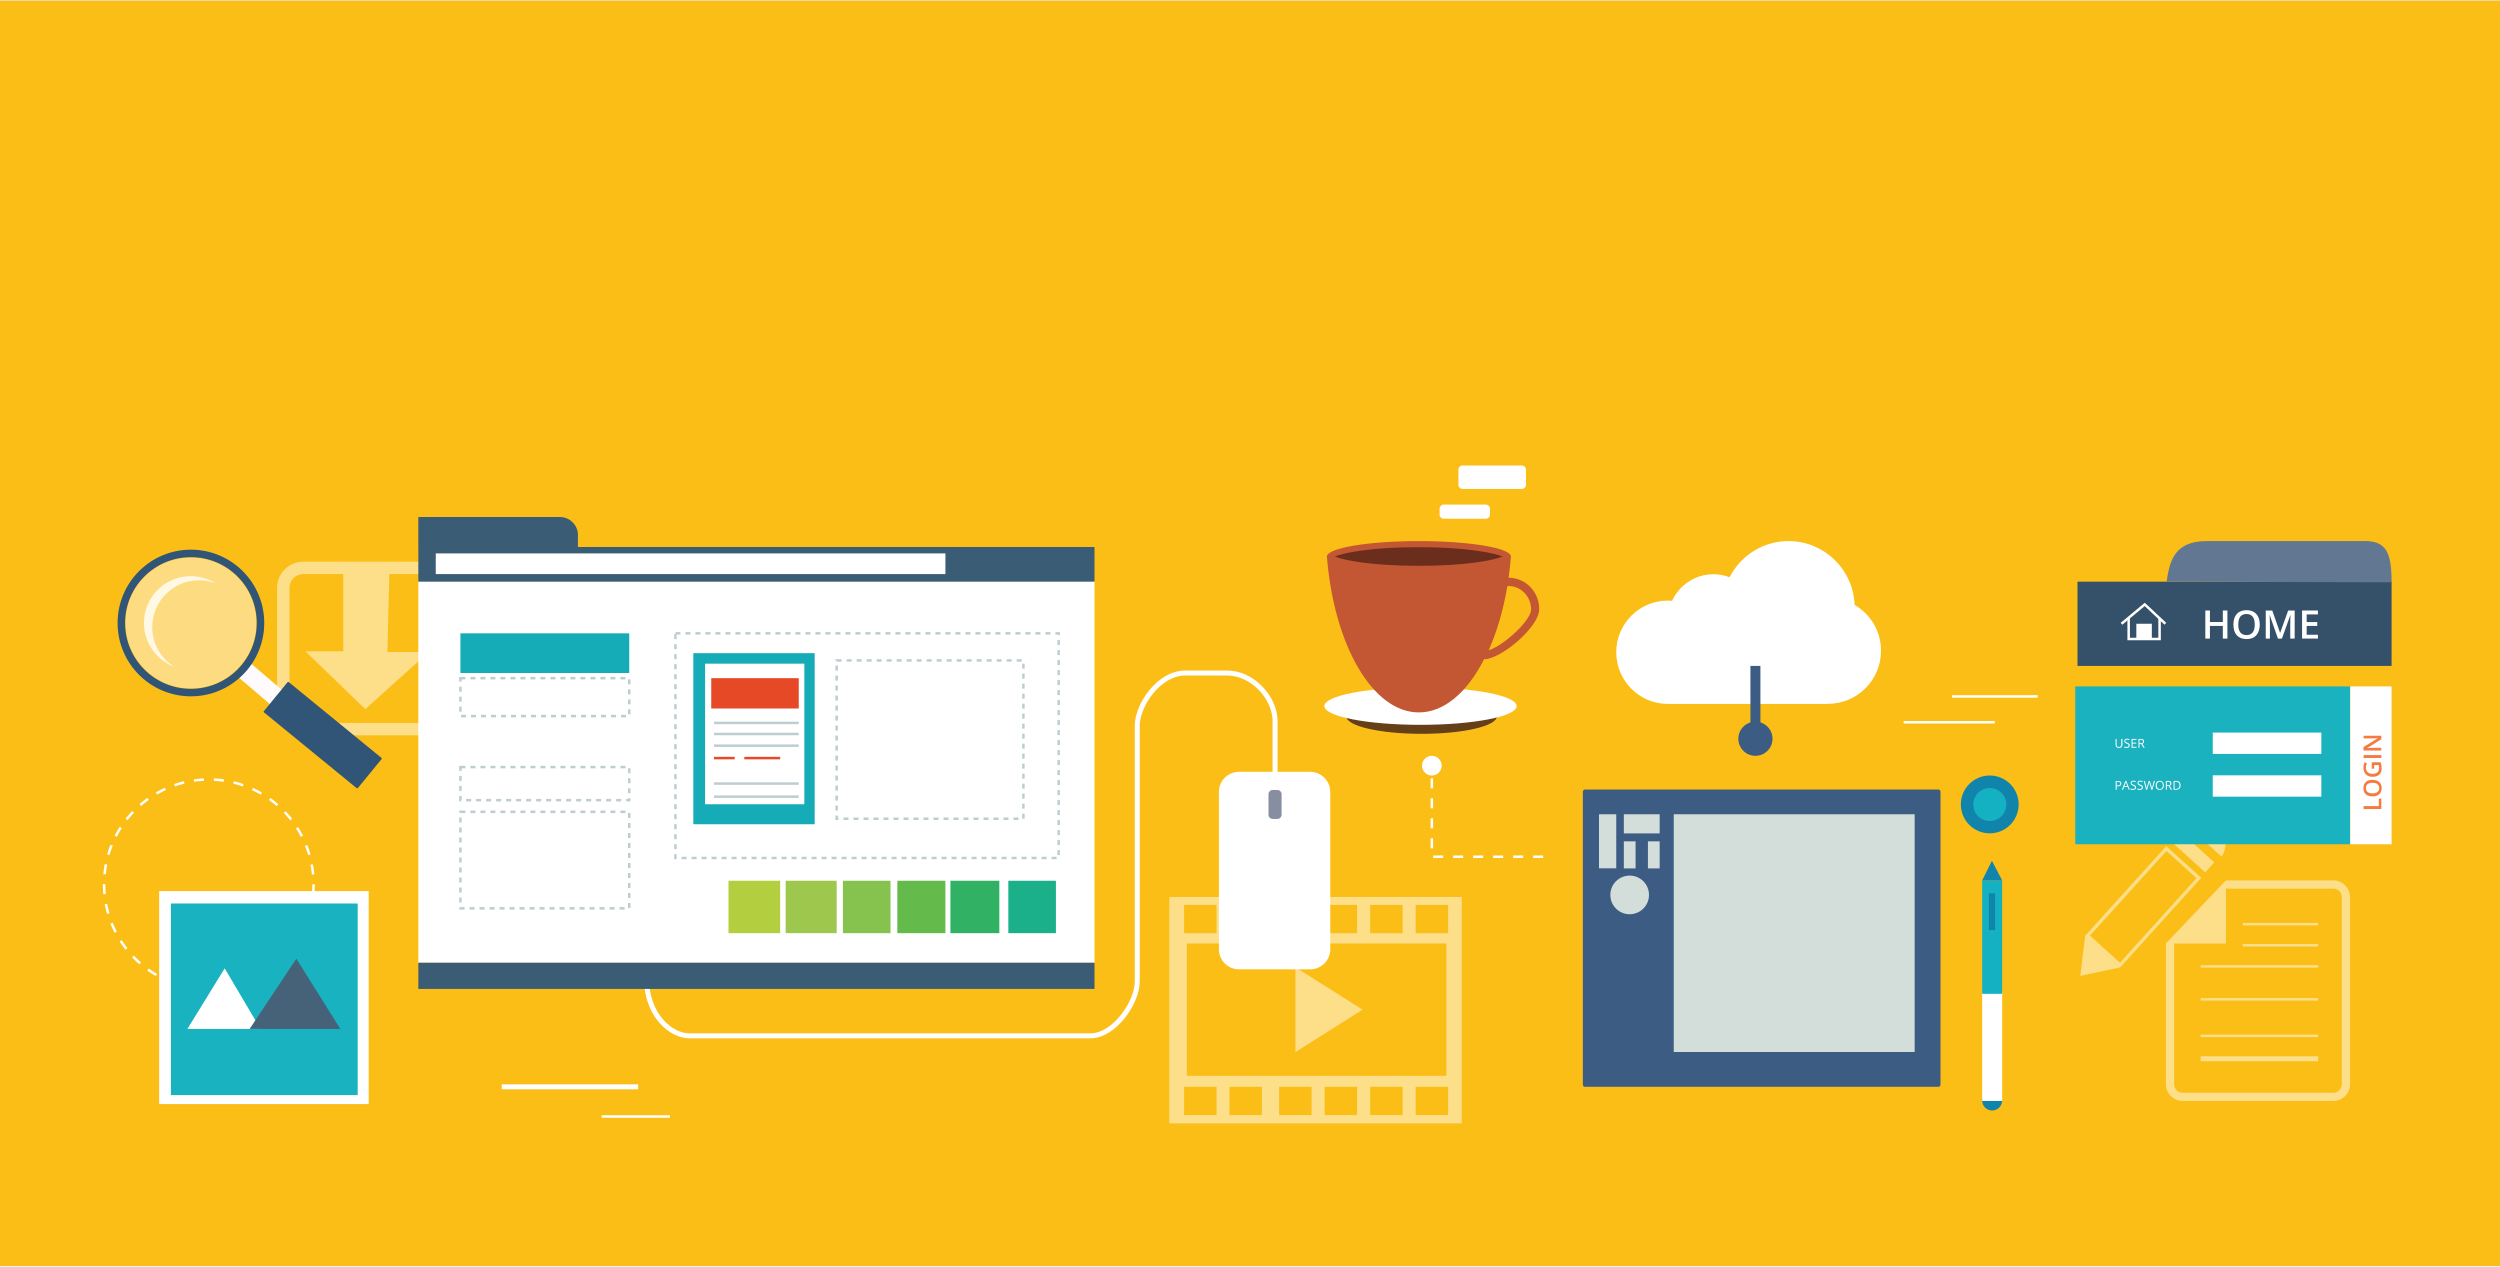
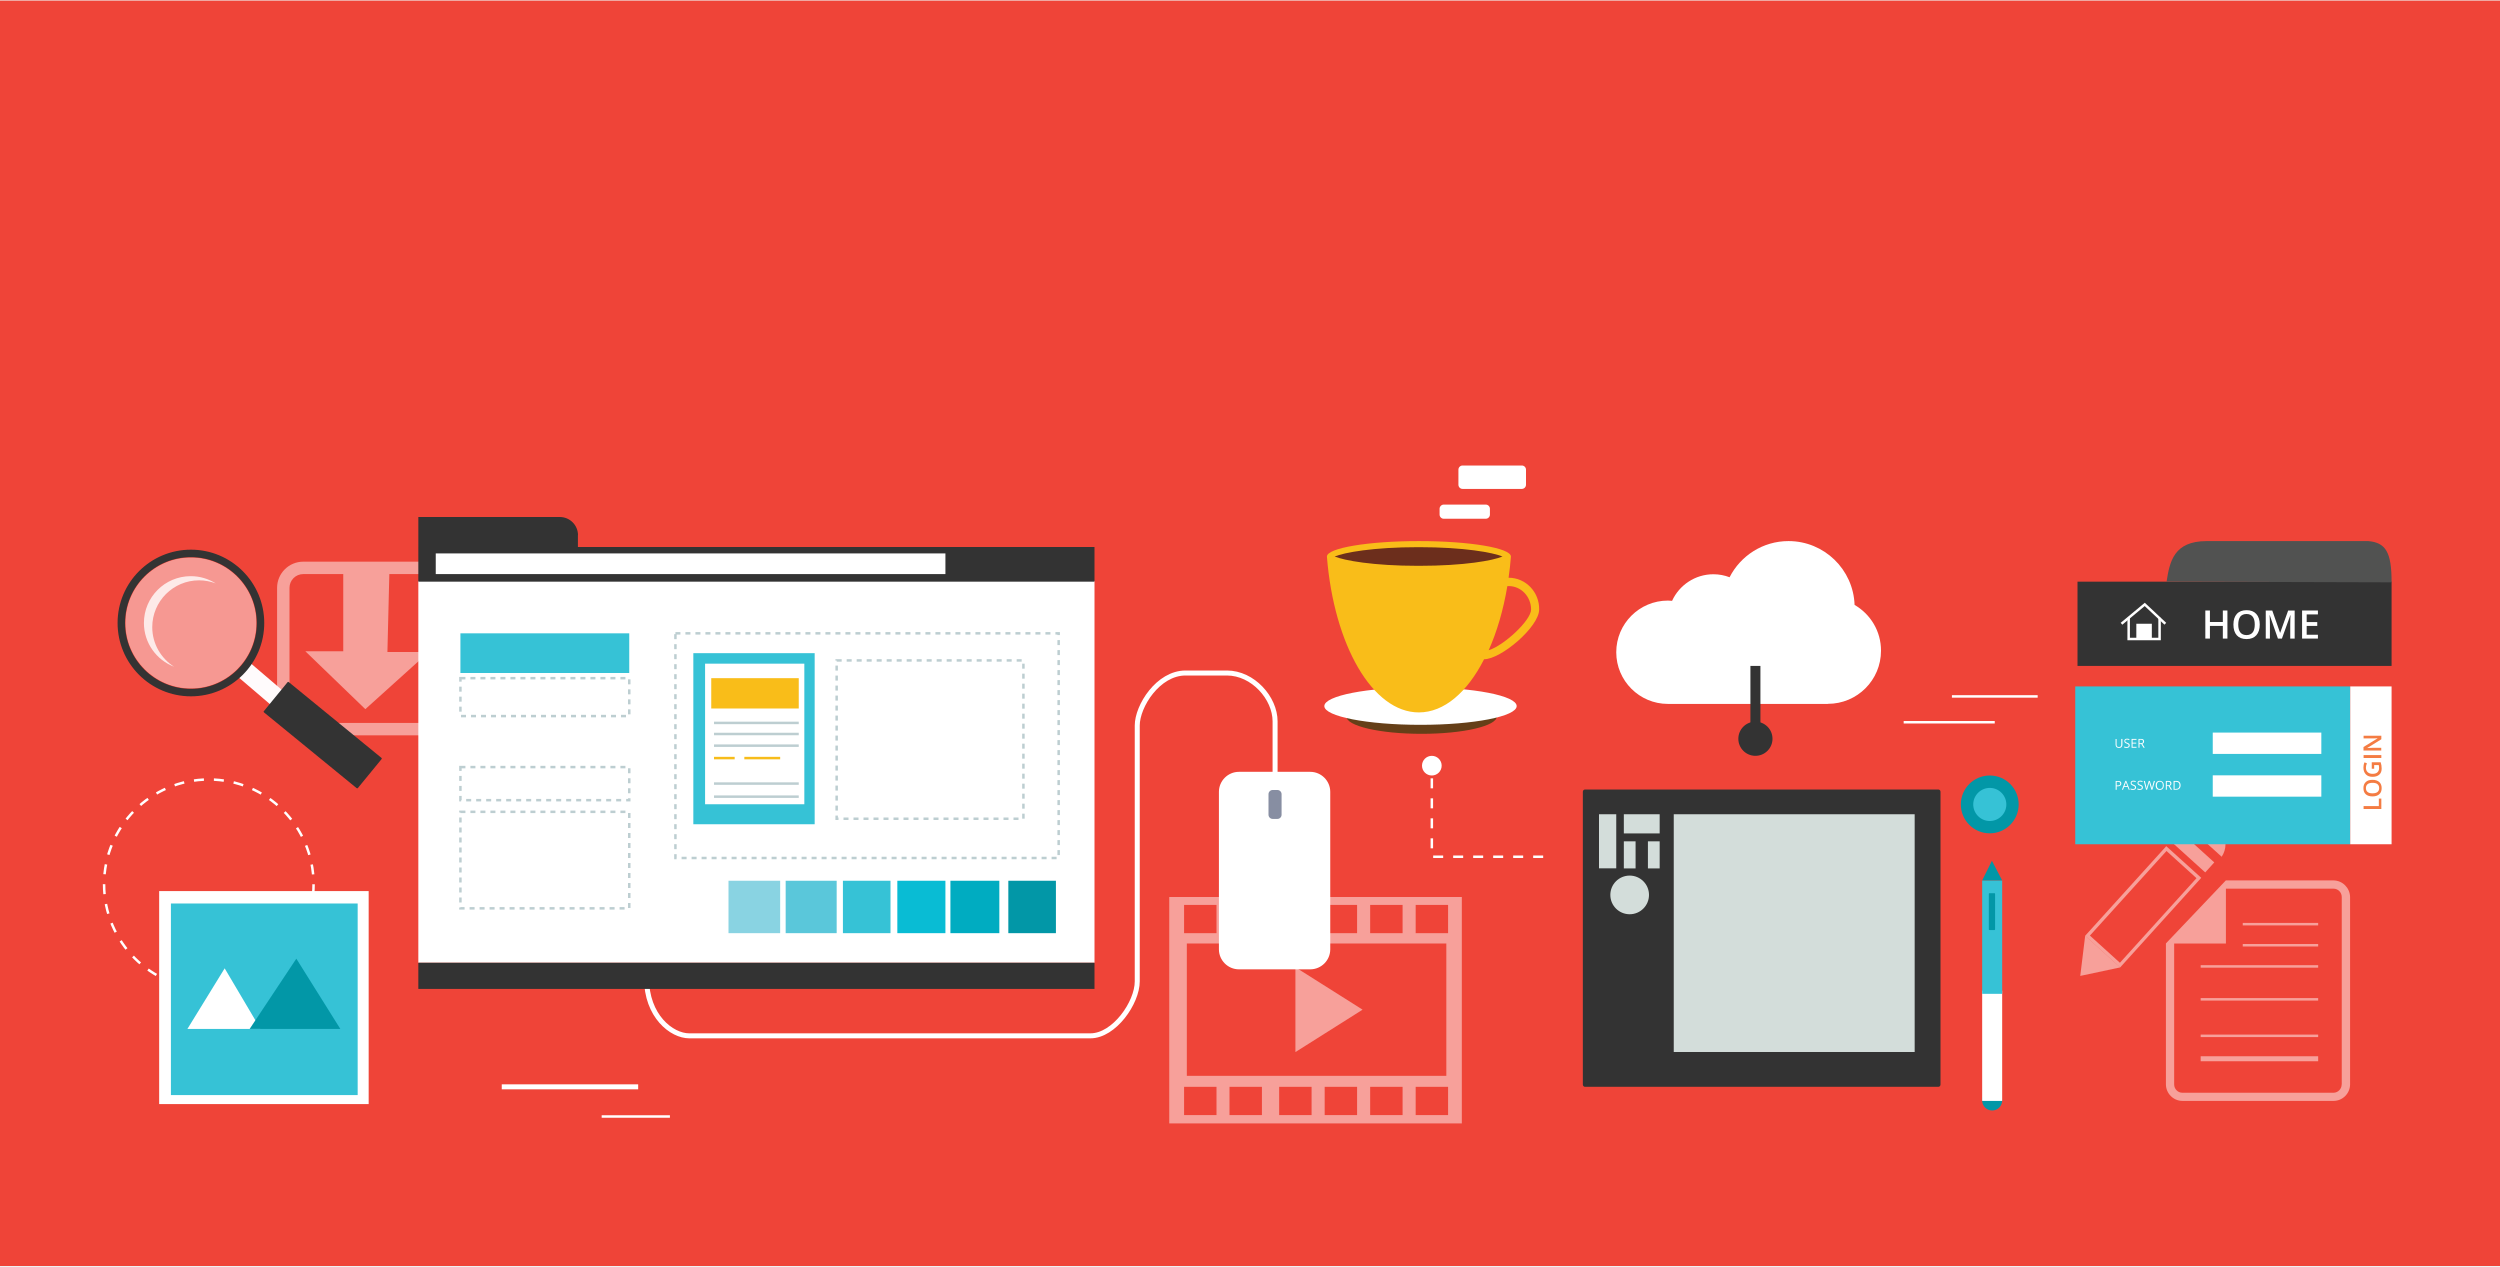
<svg xmlns="http://www.w3.org/2000/svg" version="1.1" x="0px" y="0px" viewBox="0 0 3000 1520" style="enable-background:new 0 0 3000 1520;" xml:space="preserve">
  <style type="text/css">
- 	.st0{fill:#FBBE17;}
+ 	.st0{fill:#EF4438;}
	.st1{opacity:0.49;fill:#FFFFFF;}
	.st2{opacity:0.49;}
	.st3{fill:#FFFFFF;}
	.st4{fill:none;}
	.st5{opacity:0.49;fill:none;stroke:#FFFFFF;stroke-width:3;stroke-miterlimit:10;}
	.st6{opacity:0.49;fill:none;stroke:#FFFFFF;stroke-width:6;stroke-miterlimit:10;}
	.st7{fill:#FFFBFC;}
	.st8{opacity:0.45;fill:#FFFFFF;}
- 	.st9{fill:none;stroke:#305577;stroke-width:9;stroke-miterlimit:10;}
- 	.st10{fill:#305577;}
+ 	.st9{fill:none;stroke:#333333;stroke-width:9;stroke-miterlimit:10;}
+ 	.st10{fill:#333333;}
	.st11{opacity:0.79;fill:#FFFFFF;}
	.st12{fill:none;stroke:#FFFFFF;stroke-width:3;stroke-miterlimit:10;stroke-dasharray:11.969,11.969;}
- 	.st13{fill:#18B2C0;}
- 	.st14{fill:#466279;}
- 	.st15{fill:#1BB2BF;}
- 	.st16{fill:#F47C43;}
- 	.st17{fill:#355069;}
- 	.st18{fill:#627892;}
- 	.st19{fill:none;stroke:#FFFFFF;stroke-width:3;stroke-miterlimit:10;}
- 	.st20{fill:none;stroke:#FFFFFF;stroke-width:6;stroke-miterlimit:10;}
- 	.st21{fill:none;stroke:#FFFFFF;stroke-width:3;stroke-miterlimit:10;stroke-dasharray:12;}
- 	.st22{fill:#878EA2;}
- 	.st23{fill:#1184AC;}
- 	.st24{fill:#13B1C2;}
- 	.st25{fill:none;stroke:#3C5C83;stroke-width:12;stroke-miterlimit:10;}
- 	.st26{fill:#3C5C83;}
- 	.st27{fill:#D3DDDA;}
- 	.st28{fill:#653F18;}
- 	.st29{fill:#C35633;}
- 	.st30{fill:#6C2E1C;}
- 	.st31{fill:#3A5C75;}
- 	.st32{fill:none;stroke:#BDCED1;stroke-width:3;stroke-miterlimit:10;stroke-dasharray:6;}
- 	.st33{fill:#15ACB8;}
- 	.st34{fill:#B3CE3F;}
- 	.st35{fill:#1BB089;}
- 	.st36{fill:#31B163;}
- 	.st37{fill:#9EC84D;}
- 	.st38{fill:#86C34E;}
- 	.st39{fill:#65BA4C;}
- 	.st40{fill:#E64925;}
- 	.st41{fill:none;stroke:#BDCED1;stroke-width:3;stroke-miterlimit:10;}
- 	.st42{fill:none;stroke:#E64925;stroke-width:3;stroke-miterlimit:10;}
+ 	.st13{fill:#36C2D6;}
+ 	.st14{fill:#0297A7;}
+ 	.st15{fill:#F47C43;}
+ 	.st16{fill:#515251;}
+ 	.st17{fill:none;stroke:#FFFFFF;stroke-width:3;stroke-miterlimit:10;}
+ 	.st18{fill:none;stroke:#FFFFFF;stroke-width:6;stroke-miterlimit:10;}
+ 	.st19{fill:none;stroke:#FFFFFF;stroke-width:3;stroke-miterlimit:10;stroke-dasharray:12;}
+ 	.st20{fill:#878EA2;}
+ 	.st21{fill:none;stroke:#333333;stroke-width:12;stroke-miterlimit:10;}
+ 	.st22{fill:#D3DDDA;}
+ 	.st23{fill:#653F18;}
+ 	.st24{fill:#F9BD19;}
+ 	.st25{fill:#6C2E1C;}
+ 	.st26{fill:none;stroke:#BDCED1;stroke-width:3;stroke-miterlimit:10;stroke-dasharray:6;}
+ 	.st27{fill:#89D3E2;}
+ 	.st28{fill:#00ACC1;}
+ 	.st29{fill:#5AC7DA;}
+ 	.st30{fill:#09BCD4;}
+ 	.st31{fill:none;stroke:#BDCED1;stroke-width:3;stroke-miterlimit:10;}
+ 	.st32{fill:none;stroke:#F7BC1A;stroke-width:3;stroke-miterlimit:10;}
</style>
  <g id="Layer_3">
    <rect id="XMLID_8_" x="0" y="0.7" class="st0" width="3000.1" height="1518.5" />
  </g>
  <g id="Layer_2">
    <path id="Arrow_1_" class="st1" d="M521,674H363.9c-17.3,0-31.4,14.1-31.4,31.4V851c0,17.3,14.1,31.4,31.4,31.4H521   c17.3,0,31.4-14.1,31.4-31.4V705.4C552.5,688.1,538.3,674,521,674z M537.6,851c0,9.1-7.4,16.5-16.5,16.5H363.9   c-9.1,0-16.5-7.4-16.5-16.5V705.4c0-9.1,7.4-16.5,16.5-16.5h48v92.6h-45.5l72,69.5l76.1-68.6h-49.6l2.3-93.5H521   c9.1,0,16.5,7.4,16.5,16.5V851z" />
    <g id="Pencil_1_">
      <path id="XMLID_48_" class="st1" d="M2544.2,1160.9l-42-38l97.3-107.5l42,38L2544.2,1160.9z M2507.9,1122.7l36,32.6l91.9-101.5    l-36-32.6L2507.9,1122.7z" />
      <rect id="XMLID_380_" x="2624.1" y="997" transform="matrix(0.6712 -0.7413 0.7413 0.6712 106.8974 2287.661)" class="st1" width="16.2" height="52.6" />
      <g id="XMLID_378_" class="st2">
        <path id="XMLID_379_" class="st3" d="M2666,1028.1c2.9-4.3,4.6-9.5,4.6-15c0-14.9-12.1-26.9-26.9-26.9c-6.5,0-12.5,2.3-17.2,6.2     L2666,1028.1z" />
      </g>
      <polygon id="XMLID_377_" class="st1" points="2496.3,1171.1 2544.2,1160.9 2502.2,1122.9   " />
    </g>
    <g id="Video_Icon_1_">
      <path id="XMLID_362_" class="st1" d="M1403.1,1076.4v271.7h351.1v-271.7H1403.1z M1644.2,1085.9h38.9v33.9h-38.9V1085.9z     M1735.6,1132.2V1291h-311.4v-158.8H1735.6z M1589.6,1085.9h38.9v33.9h-38.9V1085.9z M1535,1085.9h38.9v33.9H1535V1085.9z     M1475.5,1085.9h38.9v33.9h-38.9V1085.9z M1420.9,1085.9h38.9v33.9h-38.9V1085.9z M1459.8,1338.1h-38.9v-33.9h38.9V1338.1z     M1514.3,1338.1h-38.9v-33.9h38.9V1338.1z M1573.9,1338.1H1535v-33.9h38.9V1338.1z M1628.5,1338.1h-38.9v-33.9h38.9V1338.1z     M1683.1,1338.1h-38.9v-33.9h38.9V1338.1z M1737.7,1338.1h-38.9v-33.9h38.9V1338.1z M1737.7,1119.8h-38.9v-33.9h38.9V1119.8z" />
      <polygon id="XMLID_361_" class="st1" points="1554.5,1262.5 1554.5,1160.7 1635.1,1211.6   " />
    </g>
    <g id="Page_1_">
      <g id="XMLID_356_">
        <path id="XMLID_360_" class="st4" d="M2608.9,1132.2v169.1c0,5.5,4.5,10,9.9,10h181.2c5.5,0,9.9-4.5,9.9-10v-224.9     c0-5.5-4.5-10-9.9-10H2671v65.8H2608.9z" />
        <path id="XMLID_357_" class="st1" d="M2800.1,1056.5H2671l-9.4,9.9l-52.6,55.3l-9.9,10.4v169.1c0,10.9,8.9,19.9,19.9,19.9h181.2     c10.9,0,19.9-8.9,19.9-19.9v-224.9C2819.9,1065.5,2811,1056.5,2800.1,1056.5z M2810,1301.3c0,5.5-4.5,10-9.9,10h-181.2     c-5.5,0-9.9-4.5-9.9-10v-169.1h62.1v-65.8h129.1c5.5,0,9.9,4.5,9.9,10V1301.3z" />
      </g>
      <line id="XMLID_355_" class="st5" x1="2691.3" y1="1109" x2="2781.8" y2="1109" />
      <line id="XMLID_354_" class="st5" x1="2691.3" y1="1134.3" x2="2781.8" y2="1134.3" />
      <line id="XMLID_353_" class="st5" x1="2781.8" y1="1159.7" x2="2640.8" y2="1159.7" />
      <line id="XMLID_352_" class="st5" x1="2781.8" y1="1199.2" x2="2640.8" y2="1199.2" />
      <line id="XMLID_351_" class="st5" x1="2781.8" y1="1243" x2="2640.8" y2="1243" />
      <line id="XMLID_350_" class="st6" x1="2781.8" y1="1270.5" x2="2640.8" y2="1270.5" />
    </g>
    <g id="Magnifying_Glass_1_">
      <rect id="XMLID_349_" x="281.1" y="813" transform="matrix(0.7604 0.6494 -0.6494 0.7604 611.0455 -8.2425)" class="st7" width="71.2" height="22.3" />
      <path id="XMLID_348_" class="st8" d="M229.1,826.2c-43.3,0-78.6-35.2-78.6-78.6s35.2-78.6,78.6-78.6s78.6,35.2,78.6,78.6    S272.4,826.2,229.1,826.2z" />
      <circle id="XMLID_347_" class="st9" cx="229.1" cy="747.6" r="83.5" />
      <path id="XMLID_346_" class="st10" d="M428,945.8l-111.3-91c-0.4-0.3-0.5-1-0.1-1.4l28.5-34.8c0.3-0.4,1-0.5,1.4-0.1l111.3,91    c0.4,0.3,0.5,1,0.1,1.4l-28.5,34.8C429,946.1,428.4,946.1,428,945.8z" />
      <path id="XMLID_345_" class="st11" d="M182.7,752.6c0-31.1,25.2-56.2,56.2-56.2c7.1,0,13.8,1.4,20,3.7c-8.7-5.5-18.9-8.7-30-8.7    c-31.1,0-56.2,25.2-56.2,56.2c0,24,15.1,44.4,36.2,52.5C193.3,790.1,182.7,772.6,182.7,752.6z" />
    </g>
    <g id="Circukar_Path_1_">
      <circle id="XMLID_56_" class="st12" cx="250.6" cy="1061.1" r="125.7" />
    </g>
    <g id="Photo_1_">
      <rect id="XMLID_342_" x="191" y="1069.3" class="st3" width="251.4" height="255.6" />
      <rect id="XMLID_341_" x="205.1" y="1084.2" class="st13" width="224.1" height="229.9" />
      <polygon id="XMLID_340_" class="st3" points="269.6,1162 312.6,1234.7 224.9,1234.7   " />
      <polygon id="XMLID_339_" class="st14" points="355.6,1150.4 299.6,1234.7 408.4,1234.7   " />
    </g>
    <g id="Login_1_">
-       <rect id="XMLID_338_" x="2490.3" y="823.7" class="st15" width="330" height="189.4" />
+       <rect id="XMLID_338_" x="2490.3" y="823.7" class="st13" width="330" height="189.4" />
      <rect id="XMLID_337_" x="2820.3" y="823.7" class="st3" width="49.6" height="189.4" />
      <rect id="XMLID_336_" x="2655.3" y="879.1" class="st3" width="130.3" height="25.6" />
      <rect id="XMLID_335_" x="2655.3" y="930.4" class="st3" width="130.3" height="25.6" />
      <g id="XMLID_325_">
        <path id="XMLID_333_" class="st3" d="M2546.9,886.7v6.9c0,1.2-0.4,2.2-1.1,2.9c-0.7,0.7-1.7,1-3,1c-1.3,0-2.3-0.3-3-1     c-0.7-0.7-1.1-1.7-1.1-2.9v-6.8h1.2v6.9c0,0.9,0.2,1.6,0.7,2c0.5,0.5,1.2,0.7,2.1,0.7c0.9,0,1.6-0.2,2.1-0.7s0.7-1.2,0.7-2.1     v-6.9H2546.9z" />
        <path id="XMLID_331_" class="st3" d="M2555.7,894.5c0,0.9-0.3,1.7-1,2.2s-1.6,0.8-2.8,0.8c-1.3,0-2.2-0.2-2.9-0.5v-1.2     c0.4,0.2,0.9,0.3,1.4,0.4c0.5,0.1,1,0.2,1.5,0.2c0.8,0,1.4-0.2,1.9-0.5c0.4-0.3,0.6-0.7,0.6-1.3c0-0.4-0.1-0.7-0.2-0.9     c-0.1-0.2-0.4-0.5-0.7-0.7c-0.3-0.2-0.9-0.4-1.6-0.7c-1-0.4-1.7-0.8-2.1-1.3c-0.4-0.5-0.6-1.1-0.6-1.9c0-0.8,0.3-1.5,0.9-2     s1.4-0.7,2.4-0.7c1.1,0,2,0.2,2.9,0.6l-0.4,1.1c-0.9-0.4-1.7-0.6-2.6-0.6c-0.7,0-1.2,0.1-1.5,0.4c-0.4,0.3-0.6,0.7-0.6,1.2     c0,0.4,0.1,0.7,0.2,0.9c0.1,0.2,0.4,0.5,0.7,0.6c0.3,0.2,0.8,0.4,1.5,0.7c1.1,0.4,1.9,0.8,2.3,1.3     C2555.5,893.2,2555.7,893.7,2555.7,894.5z" />
        <path id="XMLID_329_" class="st3" d="M2563.8,897.3h-5.9v-10.6h5.9v1.1h-4.7v3.4h4.4v1.1h-4.4v3.9h4.7V897.3z" />
        <path id="XMLID_326_" class="st3" d="M2567.4,892.9v4.4h-1.2v-10.6h2.9c1.3,0,2.3,0.2,2.9,0.7c0.6,0.5,0.9,1.3,0.9,2.3     c0,1.4-0.7,2.4-2.1,2.8l2.9,4.8h-1.5l-2.6-4.4H2567.4z M2567.4,891.8h1.7c0.9,0,1.5-0.2,1.9-0.5c0.4-0.3,0.6-0.9,0.6-1.6     c0-0.7-0.2-1.2-0.6-1.5c-0.4-0.3-1.1-0.5-2-0.5h-1.6V891.8z" />
      </g>
      <g id="XMLID_303_">
        <path id="XMLID_322_" class="st3" d="M2545.6,940.2c0,1.1-0.4,1.9-1.1,2.5c-0.7,0.6-1.8,0.9-3.2,0.9h-1.3v4.2h-1.2v-10.6h2.8     C2544.3,937.1,2545.6,938.2,2545.6,940.2z M2540.1,942.5h1.1c1.1,0,1.9-0.2,2.4-0.5c0.5-0.4,0.7-0.9,0.7-1.7     c0-0.7-0.2-1.2-0.7-1.6c-0.5-0.3-1.2-0.5-2.2-0.5h-1.4V942.5z" />
        <path id="XMLID_319_" class="st3" d="M2554.5,947.7l-1.3-3.4h-4.3l-1.3,3.4h-1.3l4.2-10.7h1l4.2,10.7H2554.5z M2552.8,943.3     l-1.2-3.3c-0.2-0.4-0.3-0.9-0.5-1.5c-0.1,0.5-0.3,1-0.5,1.5l-1.3,3.3H2552.8z" />
        <path id="XMLID_317_" class="st3" d="M2563.3,944.9c0,0.9-0.3,1.7-1,2.2s-1.6,0.8-2.8,0.8c-1.3,0-2.2-0.2-2.9-0.5v-1.2     c0.4,0.2,0.9,0.3,1.4,0.4c0.5,0.1,1,0.2,1.5,0.2c0.8,0,1.4-0.2,1.9-0.5c0.4-0.3,0.6-0.7,0.6-1.3c0-0.4-0.1-0.7-0.2-0.9     c-0.1-0.2-0.4-0.5-0.7-0.7c-0.3-0.2-0.9-0.4-1.6-0.7c-1-0.4-1.7-0.8-2.1-1.3c-0.4-0.5-0.6-1.1-0.6-1.9c0-0.8,0.3-1.5,0.9-2     s1.4-0.7,2.4-0.7c1.1,0,2,0.2,2.9,0.6l-0.4,1.1c-0.9-0.4-1.7-0.6-2.6-0.6c-0.7,0-1.2,0.1-1.5,0.4c-0.4,0.3-0.6,0.7-0.6,1.2     c0,0.4,0.1,0.7,0.2,0.9c0.1,0.2,0.4,0.5,0.7,0.6c0.3,0.2,0.8,0.4,1.5,0.7c1.1,0.4,1.9,0.8,2.3,1.3     C2563.1,943.6,2563.3,944.2,2563.3,944.9z" />
        <path id="XMLID_315_" class="st3" d="M2571.5,944.9c0,0.9-0.3,1.7-1,2.2s-1.6,0.8-2.8,0.8c-1.3,0-2.2-0.2-2.9-0.5v-1.2     c0.4,0.2,0.9,0.3,1.4,0.4c0.5,0.1,1,0.2,1.5,0.2c0.8,0,1.4-0.2,1.9-0.5c0.4-0.3,0.6-0.7,0.6-1.3c0-0.4-0.1-0.7-0.2-0.9     c-0.1-0.2-0.4-0.5-0.7-0.7c-0.3-0.2-0.9-0.4-1.6-0.7c-1-0.4-1.7-0.8-2.1-1.3c-0.4-0.5-0.6-1.1-0.6-1.9c0-0.8,0.3-1.5,0.9-2     s1.4-0.7,2.4-0.7c1.1,0,2,0.2,2.9,0.6l-0.4,1.1c-0.9-0.4-1.7-0.6-2.6-0.6c-0.7,0-1.2,0.1-1.5,0.4c-0.4,0.3-0.6,0.7-0.6,1.2     c0,0.4,0.1,0.7,0.2,0.9c0.1,0.2,0.4,0.5,0.7,0.6c0.3,0.2,0.8,0.4,1.5,0.7c1.1,0.4,1.9,0.8,2.3,1.3     C2571.2,943.6,2571.5,944.2,2571.5,944.9z" />
        <path id="XMLID_313_" class="st3" d="M2582.9,947.7h-1.2l-2.1-7.1c-0.1-0.3-0.2-0.7-0.3-1.2c-0.1-0.5-0.2-0.8-0.2-0.9     c-0.1,0.6-0.3,1.3-0.5,2.1l-2.1,7.1h-1.2l-2.8-10.6h1.3l1.7,6.6c0.2,0.9,0.4,1.8,0.5,2.5c0.1-0.9,0.3-1.8,0.6-2.6l1.9-6.5h1.3     l2,6.5c0.2,0.8,0.4,1.6,0.6,2.5c0.1-0.7,0.3-1.5,0.5-2.5l1.7-6.5h1.3L2582.9,947.7z" />
        <path id="XMLID_310_" class="st3" d="M2596.6,942.4c0,1.7-0.4,3-1.3,4c-0.9,1-2.1,1.5-3.6,1.5c-1.6,0-2.8-0.5-3.6-1.4     c-0.9-1-1.3-2.3-1.3-4.1c0-1.7,0.4-3.1,1.3-4c0.8-0.9,2.1-1.4,3.6-1.4c1.5,0,2.7,0.5,3.6,1.5     C2596.2,939.4,2596.6,940.7,2596.6,942.4z M2588.2,942.4c0,1.4,0.3,2.5,0.9,3.3c0.6,0.7,1.5,1.1,2.7,1.1c1.2,0,2.1-0.4,2.7-1.1     c0.6-0.7,0.9-1.8,0.9-3.3c0-1.4-0.3-2.5-0.9-3.3c-0.6-0.7-1.5-1.1-2.7-1.1c-1.2,0-2.1,0.4-2.7,1.1     C2588.5,939.9,2588.2,941,2588.2,942.4z" />
        <path id="XMLID_307_" class="st3" d="M2600.2,943.3v4.4h-1.2v-10.6h2.9c1.3,0,2.3,0.2,2.9,0.7c0.6,0.5,0.9,1.3,0.9,2.3     c0,1.4-0.7,2.4-2.1,2.8l2.9,4.8h-1.5l-2.6-4.4H2600.2z M2600.2,942.3h1.7c0.9,0,1.5-0.2,1.9-0.5c0.4-0.3,0.6-0.9,0.6-1.6     c0-0.7-0.2-1.2-0.6-1.5c-0.4-0.3-1.1-0.5-2-0.5h-1.6V942.3z" />
        <path id="XMLID_304_" class="st3" d="M2616.7,942.3c0,1.8-0.5,3.1-1.4,4c-0.9,0.9-2.3,1.4-4.1,1.4h-2.9v-10.6h3.3     c1.6,0,2.9,0.5,3.8,1.4C2616.2,939.4,2616.7,940.7,2616.7,942.3z M2615.4,942.4c0-1.4-0.3-2.4-1-3.1c-0.7-0.7-1.7-1.1-3.1-1.1     h-1.8v8.5h1.5c1.5,0,2.6-0.4,3.3-1.1C2615,944.9,2615.4,943.8,2615.4,942.4z" />
      </g>
      <g id="XMLID_291_">
-         <path id="XMLID_301_" class="st16" d="M2857.6,970.8h-21.3v-3.5h18.3v-9h3V970.8z" />
-         <path id="XMLID_298_" class="st16" d="M2847,935.8c3.5,0,6.1,0.9,8.1,2.6c1.9,1.7,2.9,4.2,2.9,7.3c0,3.2-0.9,5.7-2.9,7.4     c-1.9,1.7-4.6,2.6-8.1,2.6c-3.5,0-6.2-0.9-8.1-2.6c-1.9-1.7-2.8-4.2-2.8-7.4c0-3.2,1-5.6,2.9-7.3     C2840.8,936.6,2843.5,935.8,2847,935.8z M2847,952c2.6,0,4.6-0.5,6-1.6c1.3-1.1,2-2.6,2-4.7c0-2.1-0.7-3.6-2-4.7     c-1.3-1.1-3.3-1.6-6-1.6c-2.6,0-4.6,0.5-5.9,1.6s-2,2.6-2,4.7c0,2.1,0.7,3.7,2,4.7C2842.4,951.5,2844.4,952,2847,952z" />
-         <path id="XMLID_296_" class="st16" d="M2846.1,922.5v-7.8h10.7c0.4,1.3,0.7,2.5,0.9,3.7c0.2,1.2,0.3,2.4,0.3,3.8     c0,3.2-0.9,5.7-2.9,7.4c-1.9,1.7-4.6,2.6-8.1,2.6c-3.4,0-6.1-1-8-3c-1.9-2-2.9-4.7-2.9-8.1c0-2.2,0.4-4.3,1.3-6.3l2.9,1.2     c-0.8,1.7-1.2,3.5-1.2,5.2c0,2.3,0.7,4.1,2.1,5.4c1.4,1.3,3.4,2,5.8,2c2.6,0,4.6-0.6,5.9-1.8c1.3-1.2,2-2.9,2-5.1     c0-1.1-0.1-2.3-0.4-3.6h-5.5v4.4H2846.1z" />
-         <path id="XMLID_294_" class="st16" d="M2857.6,909.6h-21.3v-3.5h21.3V909.6z" />
-         <path id="XMLID_292_" class="st16" d="M2857.6,882.8v4.3l-16.9,10.5v0.1l0.9-0.1c1.8-0.1,3.5-0.2,4.9-0.2h11v3.2h-21.3v-4.2     l16.9-10.4v-0.1c-0.2,0-1,0.1-2.4,0.1c-1.4,0.1-2.5,0.1-3.3,0.1h-11.1v-3.2H2857.6z" />
+         <path id="XMLID_301_" class="st15" d="M2857.6,970.8h-21.3v-3.5h18.3v-9h3V970.8z" />
+         <path id="XMLID_298_" class="st15" d="M2847,935.8c3.5,0,6.1,0.9,8.1,2.6c1.9,1.7,2.9,4.2,2.9,7.3c0,3.2-0.9,5.7-2.9,7.4     c-1.9,1.7-4.6,2.6-8.1,2.6c-3.5,0-6.2-0.9-8.1-2.6c-1.9-1.7-2.8-4.2-2.8-7.4c0-3.2,1-5.6,2.9-7.3     C2840.8,936.6,2843.5,935.8,2847,935.8z M2847,952c2.6,0,4.6-0.5,6-1.6c1.3-1.1,2-2.6,2-4.7c0-2.1-0.7-3.6-2-4.7     c-1.3-1.1-3.3-1.6-6-1.6c-2.6,0-4.6,0.5-5.9,1.6s-2,2.6-2,4.7c0,2.1,0.7,3.7,2,4.7C2842.4,951.5,2844.4,952,2847,952z" />
+         <path id="XMLID_296_" class="st15" d="M2846.1,922.5v-7.8h10.7c0.4,1.3,0.7,2.5,0.9,3.7c0.2,1.2,0.3,2.4,0.3,3.8     c0,3.2-0.9,5.7-2.9,7.4c-1.9,1.7-4.6,2.6-8.1,2.6c-3.4,0-6.1-1-8-3c-1.9-2-2.9-4.7-2.9-8.1c0-2.2,0.4-4.3,1.3-6.3l2.9,1.2     c-0.8,1.7-1.2,3.5-1.2,5.2c0,2.3,0.7,4.1,2.1,5.4c1.4,1.3,3.4,2,5.8,2c2.6,0,4.6-0.6,5.9-1.8c1.3-1.2,2-2.9,2-5.1     c0-1.1-0.1-2.3-0.4-3.6h-5.5v4.4H2846.1z" />
+         <path id="XMLID_294_" class="st15" d="M2857.6,909.6h-21.3v-3.5h21.3V909.6z" />
+         <path id="XMLID_292_" class="st15" d="M2857.6,882.8v4.3l-16.9,10.5v0.1l0.9-0.1c1.8-0.1,3.5-0.2,4.9-0.2h11v3.2h-21.3v-4.2     l16.9-10.4v-0.1c-0.2,0-1,0.1-2.4,0.1c-1.4,0.1-2.5,0.1-3.3,0.1h-11.1v-3.2H2857.6z" />
      </g>
    </g>
    <g id="Home_Btn_1_">
-       <rect id="XMLID_290_" x="2493" y="698" class="st17" width="376.9" height="101.1" />
-       <path id="XMLID_289_" class="st18" d="M2869.9,698.8c0.1-36.5-7.2-47.7-28.1-49.5h-193.7c-39.7,0-44.5,24.8-48.2,48.7h2.9    L2869.9,698.8z" />
+       <rect id="XMLID_290_" x="2493" y="698" class="st10" width="376.9" height="101.1" />
+       <path id="XMLID_289_" class="st16" d="M2869.9,698.8c0.1-36.5-7.2-47.7-28.1-49.5h-193.7c-39.7,0-44.5,24.8-48.2,48.7h2.9    L2869.9,698.8z" />
      <g id="XMLID_279_">
        <path id="XMLID_287_" class="st3" d="M2672.9,766.3h-5.5v-15.2h-15.5v15.2h-5.5v-33.7h5.5v13.8h15.5v-13.8h5.5V766.3z" />
        <path id="XMLID_284_" class="st3" d="M2711.7,749.5c0,5.5-1.4,9.7-4.1,12.8c-2.7,3-6.6,4.6-11.7,4.6c-5.1,0-9-1.5-11.7-4.5     c-2.7-3-4.1-7.3-4.1-12.9s1.4-9.8,4.1-12.8c2.7-3,6.7-4.5,11.7-4.5c5,0,8.9,1.5,11.6,4.5C2710.3,739.7,2711.7,744,2711.7,749.5z      M2685.9,749.5c0,4.1,0.8,7.3,2.5,9.4c1.7,2.1,4.2,3.2,7.4,3.2c3.3,0,5.7-1.1,7.4-3.2s2.5-5.3,2.5-9.5c0-4.1-0.8-7.3-2.5-9.4     s-4.1-3.2-7.4-3.2c-3.3,0-5.8,1.1-7.5,3.2C2686.8,742.2,2685.9,745.3,2685.9,749.5z" />
        <path id="XMLID_282_" class="st3" d="M2733.5,766.3l-9.8-28.1h-0.2c0.3,4.2,0.4,8.1,0.4,11.7v16.4h-5v-33.7h7.8l9.4,26.8h0.1     l9.6-26.8h7.8v33.7h-5.3v-16.7c0-1.7,0-3.9,0.1-6.5c0.1-2.7,0.2-4.3,0.2-4.9h-0.2l-10.1,28.1H2733.5z" />
        <path id="XMLID_280_" class="st3" d="M2781.5,766.3h-19v-33.7h19v4.7h-13.5v9.2h12.7v4.6h-12.7v10.6h13.5V766.3z" />
      </g>
      <g id="XMLID_275_">
-         <polyline id="XMLID_278_" class="st19" points="2545.8,748.5 2573.7,725.3 2598.4,748.5    " />
-         <polyline id="XMLID_277_" class="st19" points="2591.5,741.4 2591.5,766.8 2554.4,766.8 2554.4,741.4    " />
+         <polyline id="XMLID_278_" class="st17" points="2545.8,748.5 2573.7,725.3 2598.4,748.5    " />
+         <polyline id="XMLID_277_" class="st17" points="2591.5,741.4 2591.5,766.8 2554.4,766.8 2554.4,741.4    " />
        <rect id="XMLID_276_" x="2563.6" y="748.5" class="st3" width="18.6" height="18.3" />
      </g>
    </g>
    <g id="Lines3_1_">
-       <line id="XMLID_274_" class="st20" x1="602.1" y1="1304.2" x2="765.8" y2="1304.2" />
-       <line id="XMLID_273_" class="st19" x1="722" y1="1339.8" x2="803.9" y2="1339.8" />
+       <line id="XMLID_274_" class="st18" x1="602.1" y1="1304.2" x2="765.8" y2="1304.2" />
+       <line id="XMLID_273_" class="st17" x1="722" y1="1339.8" x2="803.9" y2="1339.8" />
    </g>
    <g id="Lines2_1_">
-       <line id="XMLID_272_" class="st19" x1="2445.2" y1="835.7" x2="2342.3" y2="835.7" />
-       <line id="XMLID_271_" class="st19" x1="2393.7" y1="866.7" x2="2284.4" y2="866.7" />
+       <line id="XMLID_272_" class="st17" x1="2445.2" y1="835.7" x2="2342.3" y2="835.7" />
+       <line id="XMLID_271_" class="st17" x1="2393.7" y1="866.7" x2="2284.4" y2="866.7" />
    </g>
    <g id="Lines1_1_">
-       <line id="XMLID_270_" class="st21" x1="1851.8" y1="1028.1" x2="1718.2" y2="1028.1" />
-       <line id="XMLID_269_" class="st21" x1="1718.2" y1="1018" x2="1718.2" y2="918.8" />
+       <line id="XMLID_270_" class="st19" x1="1851.8" y1="1028.1" x2="1718.2" y2="1028.1" />
+       <line id="XMLID_269_" class="st19" x1="1718.2" y1="1018" x2="1718.2" y2="918.8" />
      <circle id="XMLID_268_" class="st3" cx="1718.2" cy="918.8" r="11.8" />
    </g>
    <g id="Mouse_1_">
-       <path id="XMLID_267_" class="st20" d="M775.8,1173.5c0,45.9,30.2,69.5,51.3,69.5c33.5,0,434.2,0,481.4,0    c28.5,0,56.2-39.7,56.2-65.3s0-277.9,0-307.1c0-23.3,25-63,58-63c33,0,18.1,0,49.5,0s57.9,30.1,57.9,58s0,78.8,0,78.8" />
+       <path id="XMLID_267_" class="st18" d="M775.8,1173.5c0,45.9,30.2,69.5,51.3,69.5c33.5,0,434.2,0,481.4,0    c28.5,0,56.2-39.7,56.2-65.3s0-277.9,0-307.1c0-23.3,25-63,58-63c33,0,18.1,0,49.5,0s57.9,30.1,57.9,58s0,78.8,0,78.8" />
      <path id="XMLID_266_" class="st3" d="M1486.7,926.2h85.6c13.2,0,24,10.8,24,24v189c0,13.2-10.8,24-24,24h-85.6    c-13.2,0-24-10.8-24-24v-189C1462.7,937,1473.5,926.2,1486.7,926.2z" />
-       <path id="XMLID_265_" class="st22" d="M1527.2,948h5.7c2.8,0,5,2.3,5,5v24.7c0,2.8-2.3,5-5,5h-5.7c-2.8,0-5-2.3-5-5V953    C1522.2,950.2,1524.5,948,1527.2,948z" />
+       <path id="XMLID_265_" class="st20" d="M1527.2,948h5.7c2.8,0,5,2.3,5,5v24.7c0,2.8-2.3,5-5,5h-5.7c-2.8,0-5-2.3-5-5V953    C1522.2,950.2,1524.5,948,1527.2,948z" />
    </g>
    <g id="Pen_1_">
-       <circle id="XMLID_264_" class="st23" cx="2390.6" cy="1320.6" r="12" />
+       <circle id="XMLID_264_" class="st14" cx="2390.6" cy="1320.6" r="12" />
      <rect id="XMLID_263_" x="2378.6" y="1188.8" class="st3" width="24" height="132.3" />
-       <circle id="XMLID_262_" class="st23" cx="2387.7" cy="965.3" r="34.7" />
-       <path id="XMLID_261_" class="st24" d="M2387.7,985.2c-10.9,0-19.8-8.9-19.8-19.8c0-10.9,8.9-19.8,19.8-19.8s19.9,8.9,19.9,19.8    C2407.6,976.3,2398.7,985.2,2387.7,985.2z" />
-       <rect id="XMLID_260_" x="2378.6" y="1056.5" class="st24" width="24" height="136.1" />
-       <polygon id="XMLID_259_" class="st23" points="2378.6,1056.5 2390.3,1032.9 2402.6,1056.5   " />
-       <path id="XMLID_258_" class="st23" d="M2393.3,1116.1h-5.9c-0.4,0-0.8-0.3-0.8-0.8v-42.7c0-0.4,0.3-0.8,0.8-0.8h5.9    c0.4,0,0.8,0.3,0.8,0.8v42.7C2394,1115.7,2393.7,1116.1,2393.3,1116.1z" />
+       <circle id="XMLID_262_" class="st14" cx="2387.7" cy="965.3" r="34.7" />
+       <path id="XMLID_261_" class="st13" d="M2387,985.2c-10.9-0.4-19.5-9.7-19.1-20.6c0.4-10.9,9.7-19.5,20.6-19.1    c10.9,0.4,19.5,9.7,19.1,20.6C2407.2,977,2397.9,985.6,2387,985.2z" />
+       <rect id="XMLID_260_" x="2378.6" y="1056.5" class="st13" width="24" height="136.1" />
+       <polygon id="XMLID_259_" class="st14" points="2378.6,1056.5 2390.3,1032.9 2402.6,1056.5   " />
+       <path id="XMLID_258_" class="st14" d="M2393.3,1116.1h-5.9c-0.4,0-0.8-0.3-0.8-0.8v-42.7c0-0.4,0.3-0.8,0.8-0.8h5.9    c0.4,0,0.8,0.3,0.8,0.8v42.7C2394,1115.7,2393.7,1116.1,2393.3,1116.1z" />
    </g>
    <g id="Cloud_1_">
      <path id="XMLID_257_" class="st3" d="M2225.5,725.9c-1.5-42.5-36.4-76.6-79.3-76.6c-30.9,0-57.6,17.7-70.7,43.4    c-6-2.3-12.6-3.6-19.4-3.6c-22,0-41,13.1-49.6,31.9c-1.7-0.1-3.3-0.3-5-0.3c-34.3,0-62,27.8-62,62s27.8,62,62,62h192v-0.1    c35.2,0,63.7-28.5,63.7-63.7C2257.3,757.4,2244.5,736.9,2225.5,725.9z" />
-       <line id="XMLID_256_" class="st25" x1="2106.5" y1="799.1" x2="2106.5" y2="886.5" />
-       <circle id="XMLID_255_" class="st26" cx="2106.5" cy="886.5" r="20.5" />
+       <line id="XMLID_256_" class="st21" x1="2106.5" y1="799.1" x2="2106.5" y2="886.5" />
+       <circle id="XMLID_255_" class="st10" cx="2106.5" cy="886.5" r="20.5" />
    </g>
    <g id="Pad_1_">
-       <path id="XMLID_254_" class="st26" d="M1902.1,947.4h423.8c1.5,0,2.7,1.2,2.7,2.7v351.4c0,1.5-1.2,2.7-2.7,2.7h-423.8    c-1.5,0-2.7-1.2-2.7-2.7V950.1C1899.4,948.6,1900.6,947.4,1902.1,947.4z" />
-       <rect id="XMLID_253_" x="2008.5" y="977.1" class="st27" width="289.1" height="285.3" />
-       <rect id="XMLID_252_" x="1918.8" y="977.1" class="st27" width="20.7" height="64.9" />
-       <rect id="XMLID_251_" x="1948.6" y="977.1" class="st27" width="43" height="23" />
-       <rect id="XMLID_250_" x="1948.6" y="1009.6" class="st27" width="14.1" height="32.5" />
-       <rect id="XMLID_249_" x="1977.5" y="1009.6" class="st27" width="14.1" height="32.5" />
-       <circle id="XMLID_248_" class="st27" cx="1955.6" cy="1073.9" r="23.2" />
+       <path id="XMLID_254_" class="st10" d="M1902.1,947.4h423.8c1.5,0,2.7,1.2,2.7,2.7v351.4c0,1.5-1.2,2.7-2.7,2.7h-423.8    c-1.5,0-2.7-1.2-2.7-2.7V950.1C1899.4,948.6,1900.6,947.4,1902.1,947.4z" />
+       <rect id="XMLID_253_" x="2008.5" y="977.1" class="st22" width="289.1" height="285.3" />
+       <rect id="XMLID_252_" x="1918.8" y="977.1" class="st22" width="20.7" height="64.9" />
+       <rect id="XMLID_251_" x="1948.6" y="977.1" class="st22" width="43" height="23" />
+       <rect id="XMLID_250_" x="1948.6" y="1009.6" class="st22" width="14.1" height="32.5" />
+       <rect id="XMLID_249_" x="1977.5" y="1009.6" class="st22" width="14.1" height="32.5" />
+       <circle id="XMLID_248_" class="st22" cx="1955.6" cy="1073.9" r="23.2" />
    </g>
    <g id="Coffee_1_">
-       <ellipse id="XMLID_247_" class="st28" cx="1705.9" cy="859.7" rx="90.3" ry="20.9" />
+       <ellipse id="XMLID_247_" class="st23" cx="1705.9" cy="859.7" rx="90.3" ry="20.9" />
      <ellipse id="XMLID_246_" class="st3" cx="1704.6" cy="847.3" rx="115.4" ry="22.5" />
      <path id="XMLID_245_" class="st3" d="M1755.1,558.6h71.1c2.8,0,5,2.3,5,5v18.1c0,2.8-2.3,5-5,5h-71.1c-2.8,0-5-2.3-5-5v-18.1    C1750.1,560.9,1752.3,558.6,1755.1,558.6z" />
      <path id="XMLID_244_" class="st3" d="M1732.5,605.5h50.4c2.8,0,5,2.3,5,5v7c0,2.8-2.3,5-5,5h-50.4c-2.8,0-5-2.3-5-5v-7    C1727.5,607.8,1729.8,605.5,1732.5,605.5z" />
-       <path id="XMLID_241_" class="st29" d="M1810.5,693.3c-0.1,0-0.1,0-0.2,0c1.2-8.2,2.1-16.6,2.8-25.2c0-0.1,0-0.1,0-0.2    c0,0,0,0,0-0.1c-0.2-10.2-49.5-18.5-110.4-18.5c-60.8,0-110.2,8.3-110.4,18.5c0,0,0,0,0,0.1c0,0.1,0,0.1,0,0.2    c8.5,105.9,54.7,186.8,110.3,186.8c30.5,0,58.2-24.3,78.3-63.8c0,0,0,0,0,0c20.3,0,66.1-38.8,66.1-59.8    C1847.3,710.4,1830.8,693.3,1810.5,693.3z M1786.4,780.3c9.9-22.1,17.6-48.2,22.4-76.9c0.6,0,1.1-0.1,1.7-0.1    c14.8,0,26.8,12.6,26.8,28.1C1837.3,744.5,1804.6,774.7,1786.4,780.3z" />
-       <path id="XMLID_240_" class="st30" d="M1702.3,679c-55.1,0-89.4-6.5-100.7-11.2c11.3-4.7,45.6-11.2,100.7-11.2    c55.1,0,89.4,6.5,100.7,11.2C1791.7,672.6,1757.5,679,1702.3,679z" />
+       <path id="XMLID_241_" class="st24" d="M1810.5,693.3c-0.1,0-0.1,0-0.2,0c1.2-8.2,2.1-16.6,2.8-25.2c0-0.1,0-0.1,0-0.2    c0,0,0,0,0-0.1c-0.2-10.2-49.5-18.5-110.4-18.5c-60.8,0-110.2,8.3-110.4,18.5c0,0,0,0,0,0.1c0,0.1,0,0.1,0,0.2    c8.5,105.9,54.7,186.8,110.3,186.8c30.5,0,58.2-24.3,78.3-63.8c0,0,0,0,0,0c20.3,0,66.1-38.8,66.1-59.8    C1847.3,710.4,1830.8,693.3,1810.5,693.3z M1786.4,780.3c9.9-22.1,17.6-48.2,22.4-76.9c0.6,0,1.1-0.1,1.7-0.1    c14.8,0,26.8,12.6,26.8,28.1C1837.3,744.5,1804.6,774.7,1786.4,780.3z" />
+       <path id="XMLID_240_" class="st25" d="M1702.3,679c-55.1,0-89.4-6.5-100.7-11.2c11.3-4.7,45.6-11.2,100.7-11.2    c55.1,0,89.4,6.5,100.7,11.2C1791.7,672.6,1757.5,679,1702.3,679z" />
    </g>
    <g id="Browser_1_">
      <rect id="XMLID_239_" x="502" y="697.1" class="st3" width="811.4" height="458.2" />
-       <rect id="XMLID_238_" x="502" y="1155.3" class="st31" width="811.4" height="31.4" />
-       <rect id="XMLID_237_" x="502" y="656.4" class="st31" width="811.4" height="41.6" />
+       <rect id="XMLID_238_" x="502" y="1155.3" class="st10" width="811.4" height="31.4" />
+       <rect id="XMLID_237_" x="502" y="656.4" class="st10" width="811.4" height="41.6" />
      <rect id="XMLID_236_" x="522.9" y="664.1" class="st3" width="611.6" height="24.8" />
-       <path id="XMLID_235_" class="st31" d="M693.6,642.2c0-12-9.8-21.8-21.8-21.8H502v36h186.2h5.3V642.2z" />
-       <rect id="XMLID_234_" x="810.5" y="760" class="st32" width="459.9" height="269.6" />
-       <rect id="XMLID_233_" x="1004" y="792.5" class="st32" width="224.1" height="190" />
-       <rect id="XMLID_232_" x="552.5" y="760" class="st33" width="202.6" height="47.6" />
-       <rect id="XMLID_231_" x="552.5" y="813.8" class="st32" width="202.6" height="45.5" />
-       <rect id="XMLID_230_" x="552.5" y="920.5" class="st32" width="202.6" height="39.7" />
-       <rect id="XMLID_229_" x="552.5" y="974.2" class="st32" width="202.6" height="115.8" />
-       <rect id="XMLID_228_" x="874.2" y="1056.9" class="st34" width="62" height="62.9" />
-       <rect id="XMLID_227_" x="1210" y="1056.9" class="st35" width="57.1" height="62.9" />
-       <rect id="XMLID_226_" x="1140.5" y="1056.9" class="st36" width="58.7" height="62.9" />
-       <rect id="XMLID_225_" x="942.8" y="1056.9" class="st37" width="61.2" height="62.9" />
-       <rect id="XMLID_224_" x="1011.5" y="1056.9" class="st38" width="57.1" height="62.9" />
-       <rect id="XMLID_223_" x="1076.8" y="1056.9" class="st39" width="57.7" height="62.9" />
-       <rect id="XMLID_222_" x="832" y="783.8" class="st33" width="145.6" height="205.3" />
+       <path id="XMLID_235_" class="st10" d="M693.6,642.2c0-12-9.8-21.8-21.8-21.8H502v36h186.2h5.3V642.2z" />
+       <rect id="XMLID_234_" x="810.5" y="760" class="st26" width="459.9" height="269.6" />
+       <rect id="XMLID_233_" x="1004" y="792.5" class="st26" width="224.1" height="190" />
+       <rect id="XMLID_232_" x="552.5" y="760" class="st13" width="202.6" height="47.6" />
+       <rect id="XMLID_231_" x="552.5" y="813.8" class="st26" width="202.6" height="45.5" />
+       <rect id="XMLID_230_" x="552.5" y="920.5" class="st26" width="202.6" height="39.7" />
+       <rect id="XMLID_229_" x="552.5" y="974.2" class="st26" width="202.6" height="115.8" />
+       <rect id="XMLID_228_" x="874.2" y="1056.9" class="st27" width="62" height="62.9" />
+       <rect id="XMLID_227_" x="1210" y="1056.9" class="st14" width="57.1" height="62.9" />
+       <rect id="XMLID_226_" x="1140.5" y="1056.9" class="st28" width="58.7" height="62.9" />
+       <rect id="XMLID_225_" x="942.8" y="1056.9" class="st29" width="61.2" height="62.9" />
+       <rect id="XMLID_224_" x="1011.5" y="1056.9" class="st13" width="57.1" height="62.9" />
+       <rect id="XMLID_223_" x="1076.8" y="1056.9" class="st30" width="57.7" height="62.9" />
+       <rect id="XMLID_222_" x="832" y="783.8" class="st13" width="145.6" height="205.3" />
      <rect id="XMLID_221_" x="846.1" y="796.4" class="st3" width="119.1" height="168.7" />
-       <rect id="XMLID_220_" x="853.5" y="813.8" class="st40" width="105" height="36.4" />
-       <line id="XMLID_219_" class="st41" x1="856.8" y1="867.5" x2="958.5" y2="867.5" />
-       <line id="XMLID_218_" class="st41" x1="856.8" y1="880.8" x2="958.5" y2="880.8" />
-       <line id="XMLID_217_" class="st41" x1="856.8" y1="894.8" x2="958.5" y2="894.8" />
-       <line id="XMLID_216_" class="st41" x1="856.8" y1="940.3" x2="958.5" y2="940.3" />
-       <line id="XMLID_215_" class="st41" x1="856.8" y1="956" x2="958.5" y2="956" />
-       <line id="XMLID_214_" class="st42" x1="856.8" y1="909.7" x2="881.6" y2="909.7" />
-       <line id="XMLID_213_" class="st42" x1="893.2" y1="909.7" x2="936.2" y2="909.7" />
+       <rect id="XMLID_220_" x="853.5" y="813.8" class="st24" width="105" height="36.4" />
+       <line id="XMLID_219_" class="st31" x1="856.8" y1="867.5" x2="958.5" y2="867.5" />
+       <line id="XMLID_218_" class="st31" x1="856.8" y1="880.8" x2="958.5" y2="880.8" />
+       <line id="XMLID_217_" class="st31" x1="856.8" y1="894.8" x2="958.5" y2="894.8" />
+       <line id="XMLID_216_" class="st31" x1="856.8" y1="940.3" x2="958.5" y2="940.3" />
+       <line id="XMLID_215_" class="st31" x1="856.8" y1="956" x2="958.5" y2="956" />
+       <line id="XMLID_214_" class="st32" x1="856.8" y1="909.7" x2="881.6" y2="909.7" />
+       <line id="XMLID_213_" class="st32" x1="893.2" y1="909.7" x2="936.2" y2="909.7" />
    </g>
  </g>
</svg>
